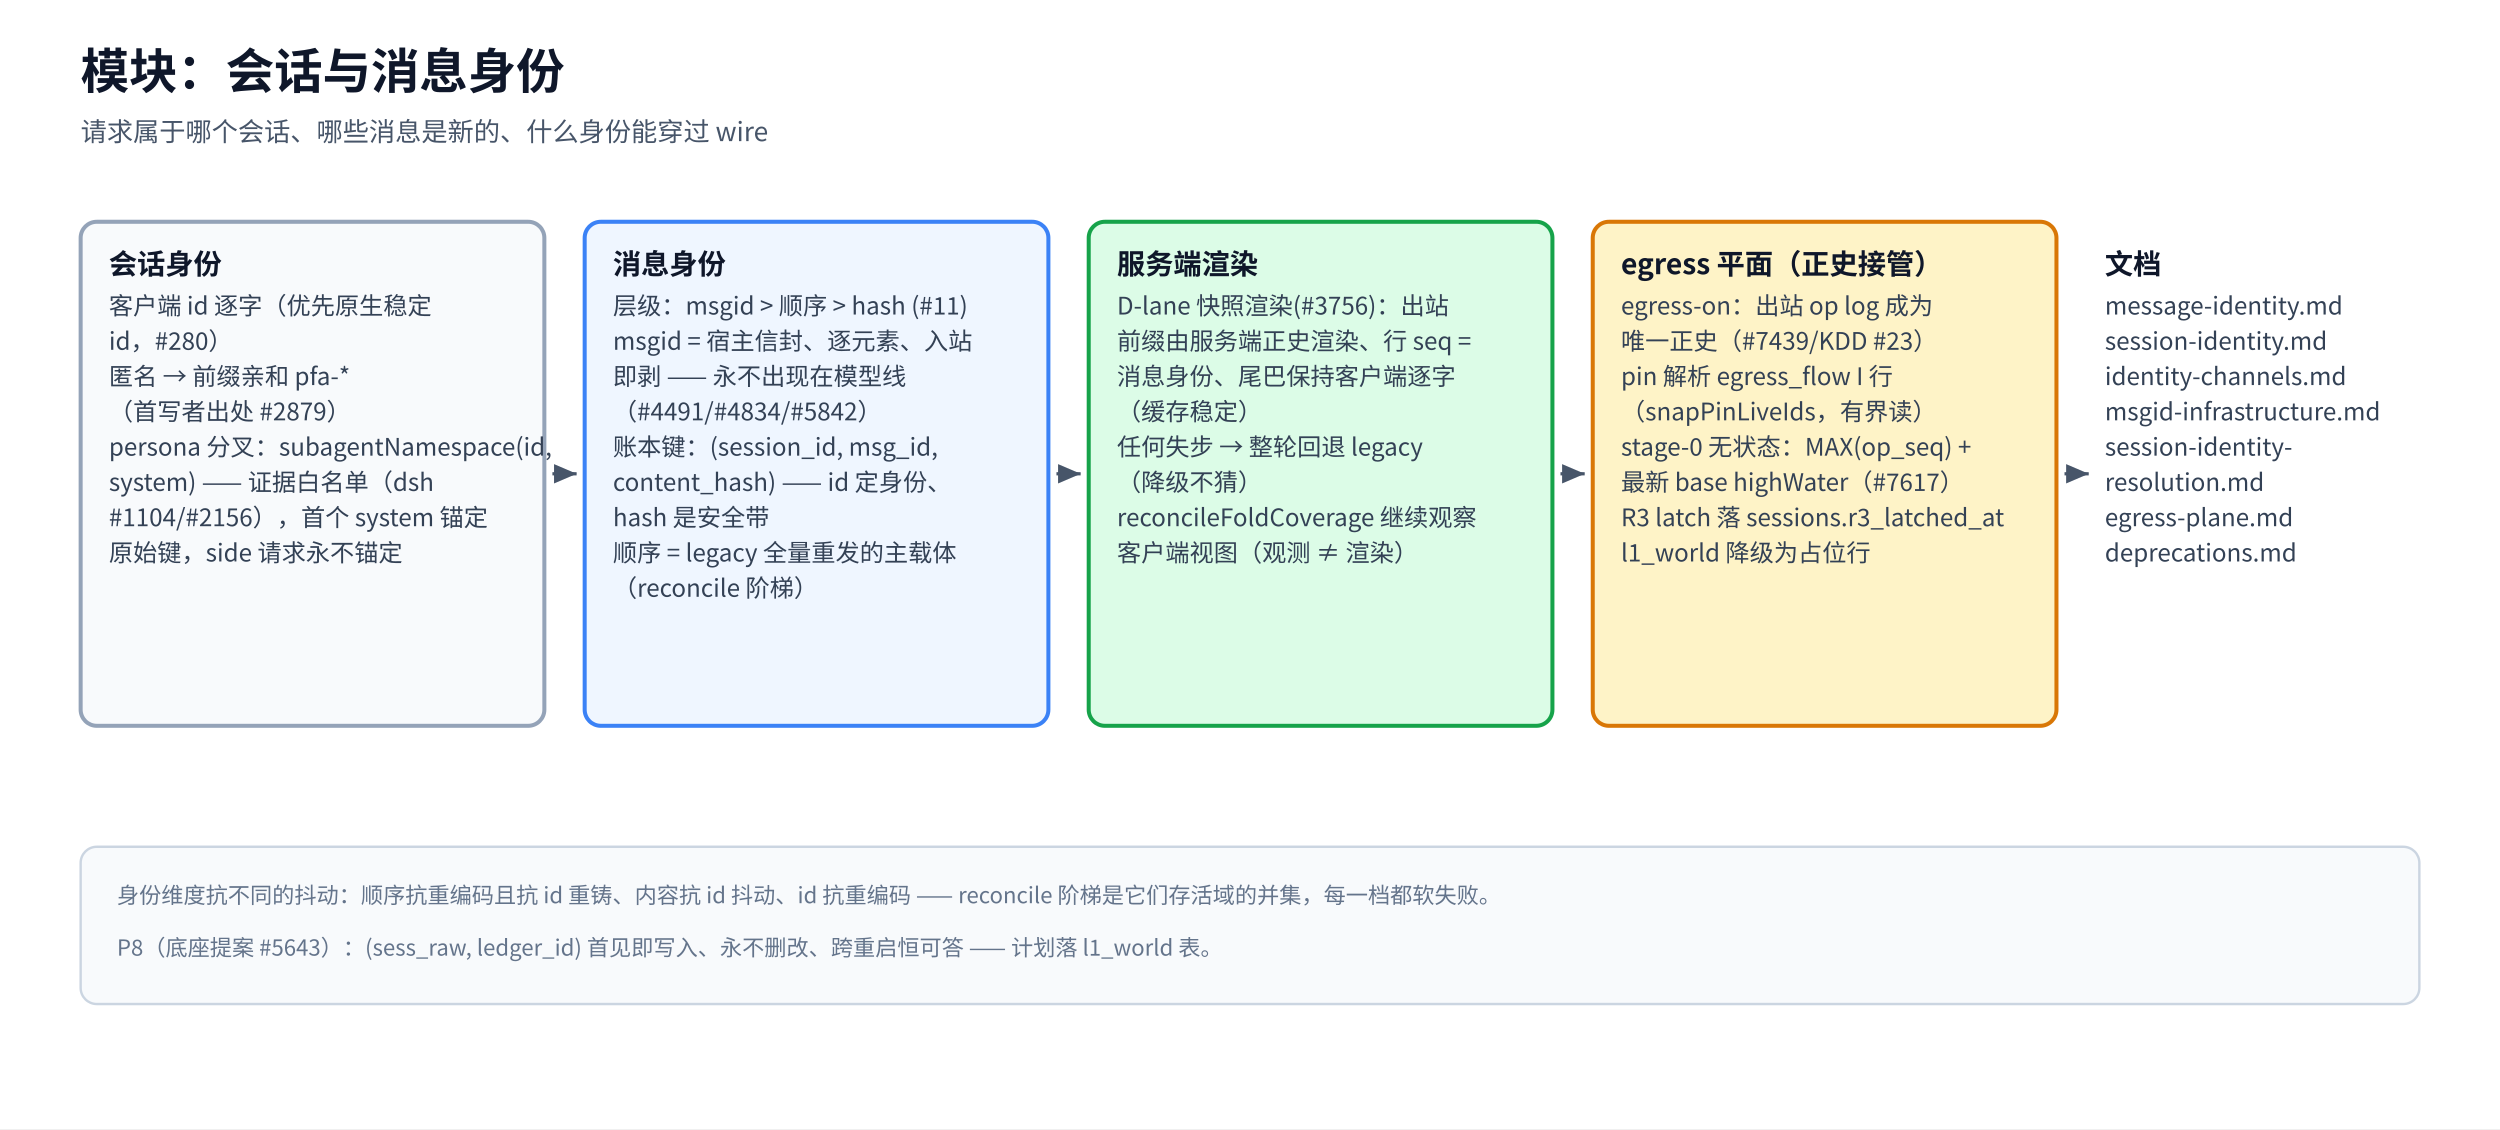
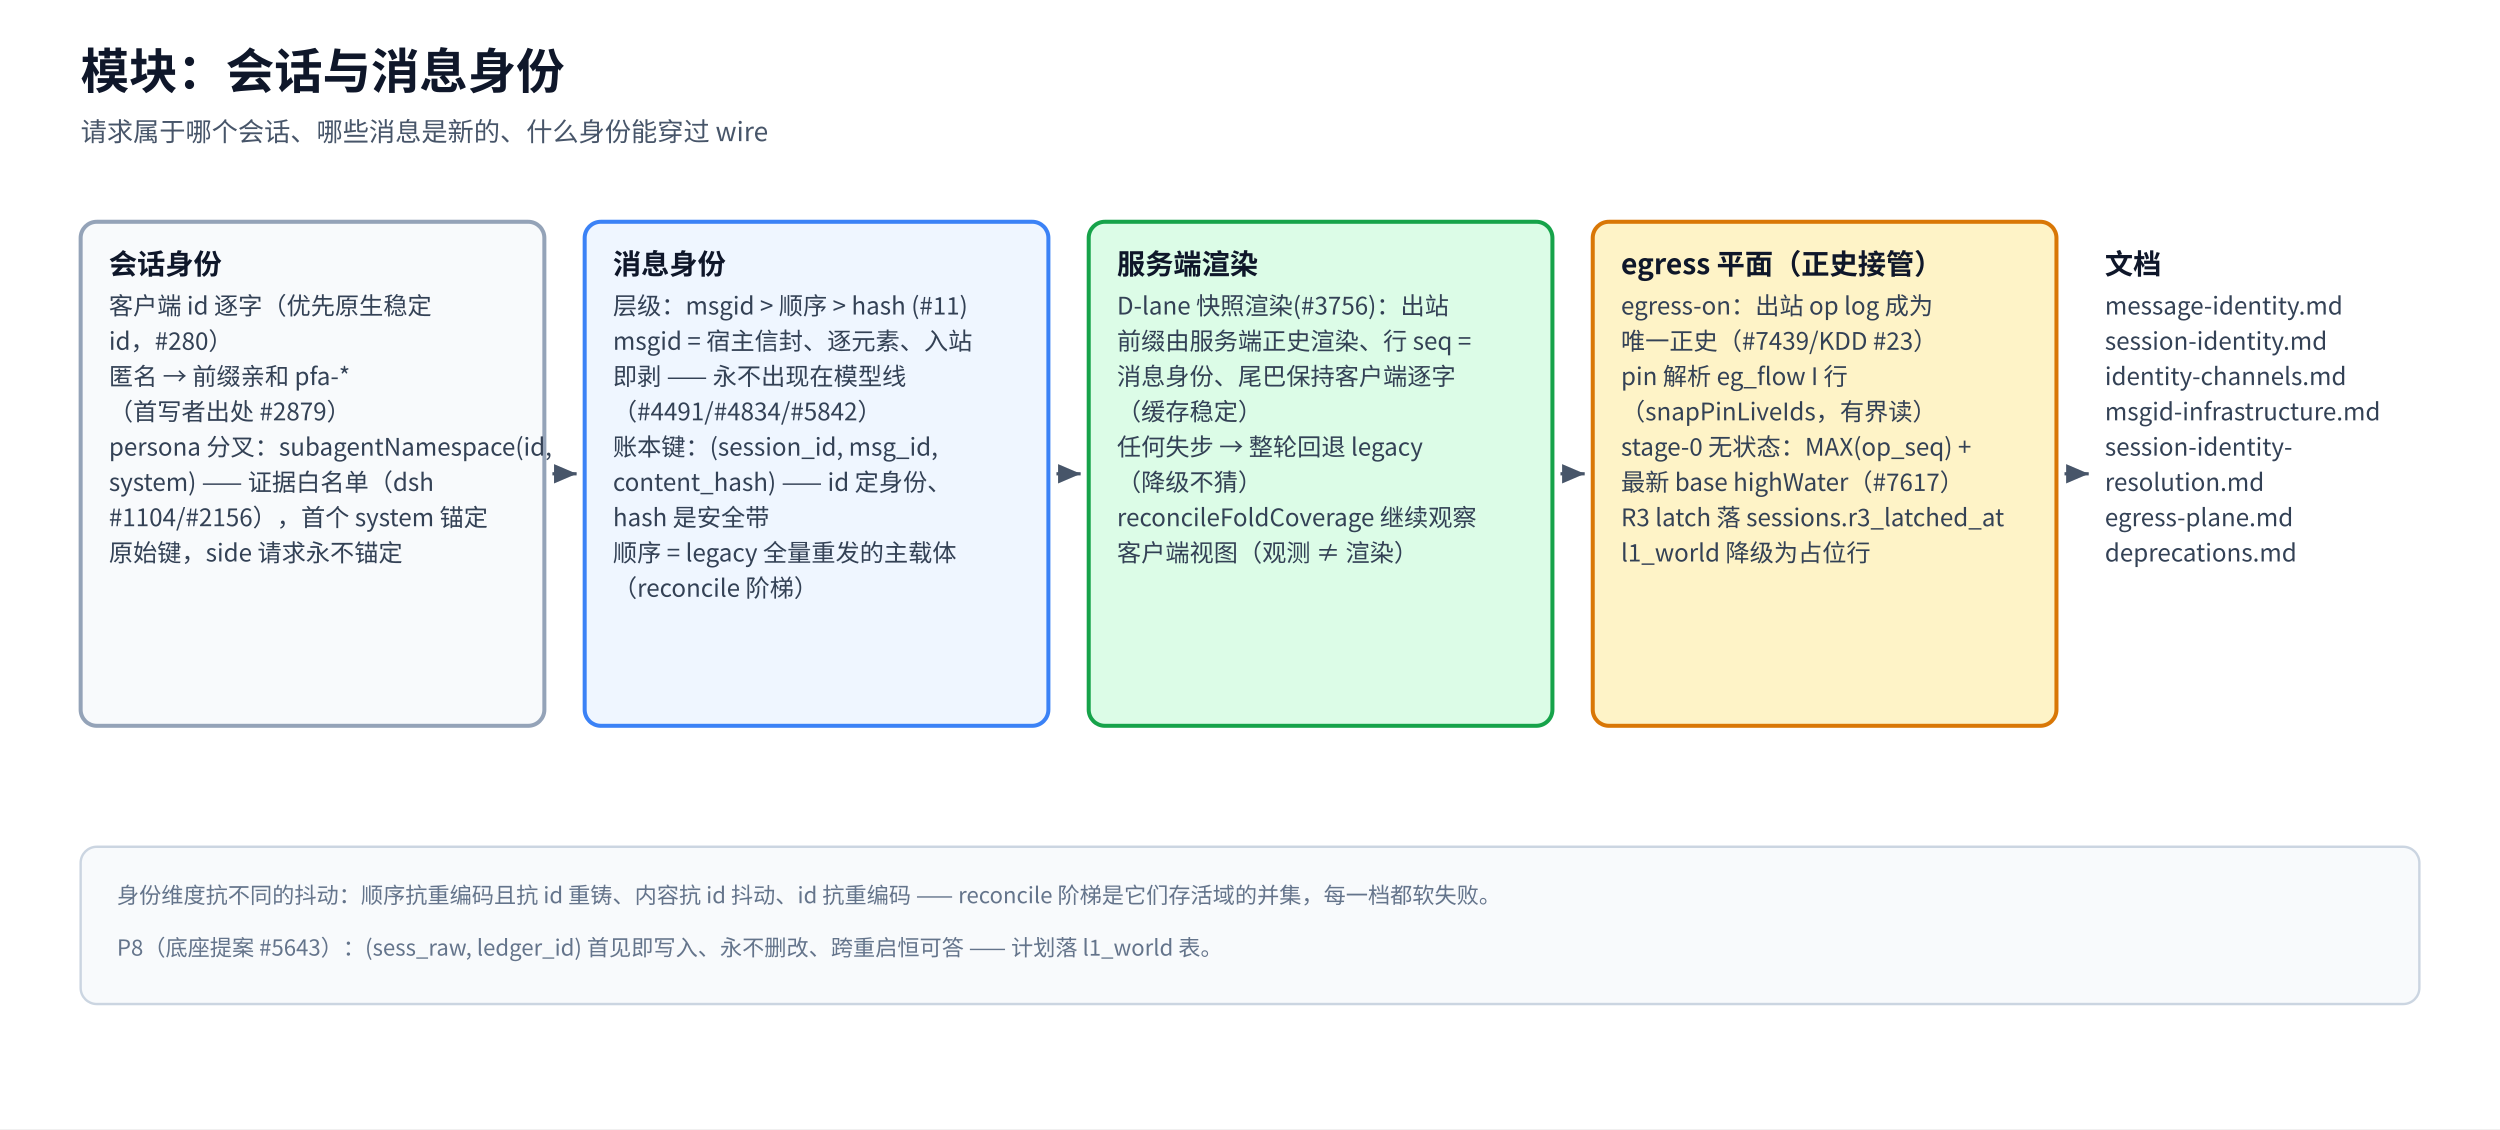
<svg xmlns="http://www.w3.org/2000/svg" width="1240" height="560" viewBox="0 0 1240 560">
  <style>text{font-family:'Noto Sans CJK SC','Droid Sans Fallback',sans-serif;}.tt{font-size:24px;font-weight:700;fill:#0f172a;}.sub{font-size:13px;fill:#475569;}.h{font-size:14px;font-weight:700;fill:#0f172a;}.b{font-size:12px;fill:#334155;}.s{font-size:11px;fill:#64748b;}.leg{font-size:11.5px;fill:#475569;}.warn{font-size:12px;fill:#b91c1c;}.num{font-size:11px;font-weight:700;fill:#fff;}</style>
  <defs>
    <marker id="ar" markerWidth="8" markerHeight="8" refX="7" refY="3" orient="auto">
      <path d="M0,0 L7,3 L0,6 z" fill="#475569" />
    </marker>
    <marker id="argr" markerWidth="8" markerHeight="8" refX="7" refY="3" orient="auto">
      <path d="M0,0 L7,3 L0,6 z" fill="#059669" />
    </marker>
  </defs>
  <rect width="1240" height="560" fill="#ffffff" />
  <rect x="40" y="110" width="230" height="250" rx="8" fill="#f8fafc" stroke="#94a3b8" stroke-width="2" />
  <rect x="290" y="110" width="230" height="250" rx="8" fill="#eff6ff" stroke="#3b82f6" stroke-width="2" />
  <rect x="540" y="110" width="230" height="250" rx="8" fill="#dcfce7" stroke="#16a34a" stroke-width="2" />
  <rect x="790" y="110" width="230" height="250" rx="8" fill="#fef3c7" stroke="#d97706" stroke-width="2" />
  <rect x="40" y="420" width="1160" height="78" rx="8" fill="#f8fafc" stroke="#cbd5e1" stroke-width="1.2" />
  <line x1="274" y1="235" x2="286" y2="235" stroke="#475569" stroke-width="1.6" marker-end="url(#ar)" />
  <line x1="524" y1="235" x2="536" y2="235" stroke="#475569" stroke-width="1.6" marker-end="url(#ar)" />
  <line x1="774" y1="235" x2="786" y2="235" stroke="#475569" stroke-width="1.6" marker-end="url(#ar)" />
  <line x1="1024" y1="235" x2="1036" y2="235" stroke="#475569" stroke-width="1.6" marker-end="url(#ar)" />
  <text x="40" y="44" class="tt">模块：会话与消息身份</text>
  <text x="40" y="70" class="sub">请求属于哪个会话、哪些消息是新的、什么身份能穿过 wire</text>
  <text x="54" y="136" class="h">会话身份</text>
  <text x="54" y="156" class="b">客户端 id 逐字（优先原生稳定</text>
  <text x="54" y="173.5" class="b">id，#280）</text>
  <text x="54" y="191" class="b">匿名 → 前缀亲和 pfa-*</text>
  <text x="54" y="208.5" class="b">（首写者出处 #2879）</text>
  <text x="54" y="226" class="b">persona 分叉：subagentNamespace(id,</text>
  <text x="54" y="243.5" class="b">system) —— 证据白名单（dsh</text>
  <text x="54" y="261" class="b">#1104/#2156），首个 system 锚定</text>
  <text x="54" y="278.5" class="b">原始键，side 请求永不锚定</text>
  <text x="304" y="136" class="h">消息身份</text>
  <text x="304" y="156" class="b">层级：msgid &gt; 顺序 &gt; hash (#11)</text>
  <text x="304" y="173.5" class="b">msgid = 宿主信封、逐元素、入站</text>
  <text x="304" y="191" class="b">即剥 —— 永不出现在模型线</text>
  <text x="304" y="208.5" class="b">（#4491/#4834/#5842）</text>
  <text x="304" y="226" class="b">账本键：(session_id, msg_id,</text>
  <text x="304" y="243.5" class="b">content_hash) —— id 定身份、</text>
  <text x="304" y="261" class="b">hash 是安全带</text>
  <text x="304" y="278.5" class="b">顺序 = legacy 全量重发的主载体</text>
  <text x="304" y="296" class="b">（reconcile 阶梯）</text>
  <text x="554" y="136" class="h">服务端渲染</text>
  <text x="554" y="156" class="b">D-lane 快照渲染(#3756)：出站</text>
  <text x="554" y="173.5" class="b">前缀由服务端正史渲染、行 seq =</text>
  <text x="554" y="191" class="b">消息身份、尾巴保持客户端逐字</text>
  <text x="554" y="208.5" class="b">（缓存稳定）</text>
  <text x="554" y="226" class="b">任何失步 → 整轮回退 legacy</text>
  <text x="554" y="243.5" class="b">（降级不猜）</text>
  <text x="554" y="261" class="b">reconcileFoldCoverage 继续观察</text>
  <text x="554" y="278.5" class="b">客户端视图（观测 ≠ 渲染）</text>
  <text x="804" y="136" class="h">egress 平面（正史接管）</text>
  <text x="804" y="156" class="b">egress-on：出站 op log 成为</text>
  <text x="804" y="173.5" class="b">唯一正史（#7439/KDD #23）</text>
-   <text x="804" y="191" class="b">pin 解析 egress_flow I 行</text>
+   <text x="804" y="191" class="b">pin 解析 eg_flow I 行</text>
  <text x="804" y="208.5" class="b">（snapPinLiveIds，有界读）</text>
  <text x="804" y="226" class="b">stage-0 无状态：MAX(op_seq) +</text>
  <text x="804" y="243.5" class="b">最新 base highWater（#7617）</text>
  <text x="804" y="261" class="b">R3 latch 落 sessions.r3_latched_at</text>
  <text x="804" y="278.5" class="b">l1_world 降级为占位行</text>
  <text x="1044" y="136" class="h">文档</text>
  <text x="1044" y="156" class="b">message-identity.md</text>
  <text x="1044" y="173.5" class="b">session-identity.md</text>
  <text x="1044" y="191" class="b">identity-channels.md</text>
  <text x="1044" y="208.5" class="b">msgid-infrastructure.md</text>
  <text x="1044" y="226" class="b">session-identity-</text>
  <text x="1044" y="243.5" class="b">resolution.md</text>
  <text x="1044" y="261" class="b">egress-plane.md</text>
  <text x="1044" y="278.5" class="b">deprecations.md</text>
  <text x="58" y="448" class="s">身份维度抗不同的抖动：顺序抗重编码且抗 id 重铸、内容抗 id 抖动、id 抗重编码 —— reconcile 阶梯是它们存活域的并集，每一档都软失败。</text>
  <text x="58" y="474" class="s">P8（底座提案 #5643）：(sess_raw, ledger_id) 首见即写入、永不删改、跨重启恒可答 —— 计划落 l1_world 表。</text>
</svg>
